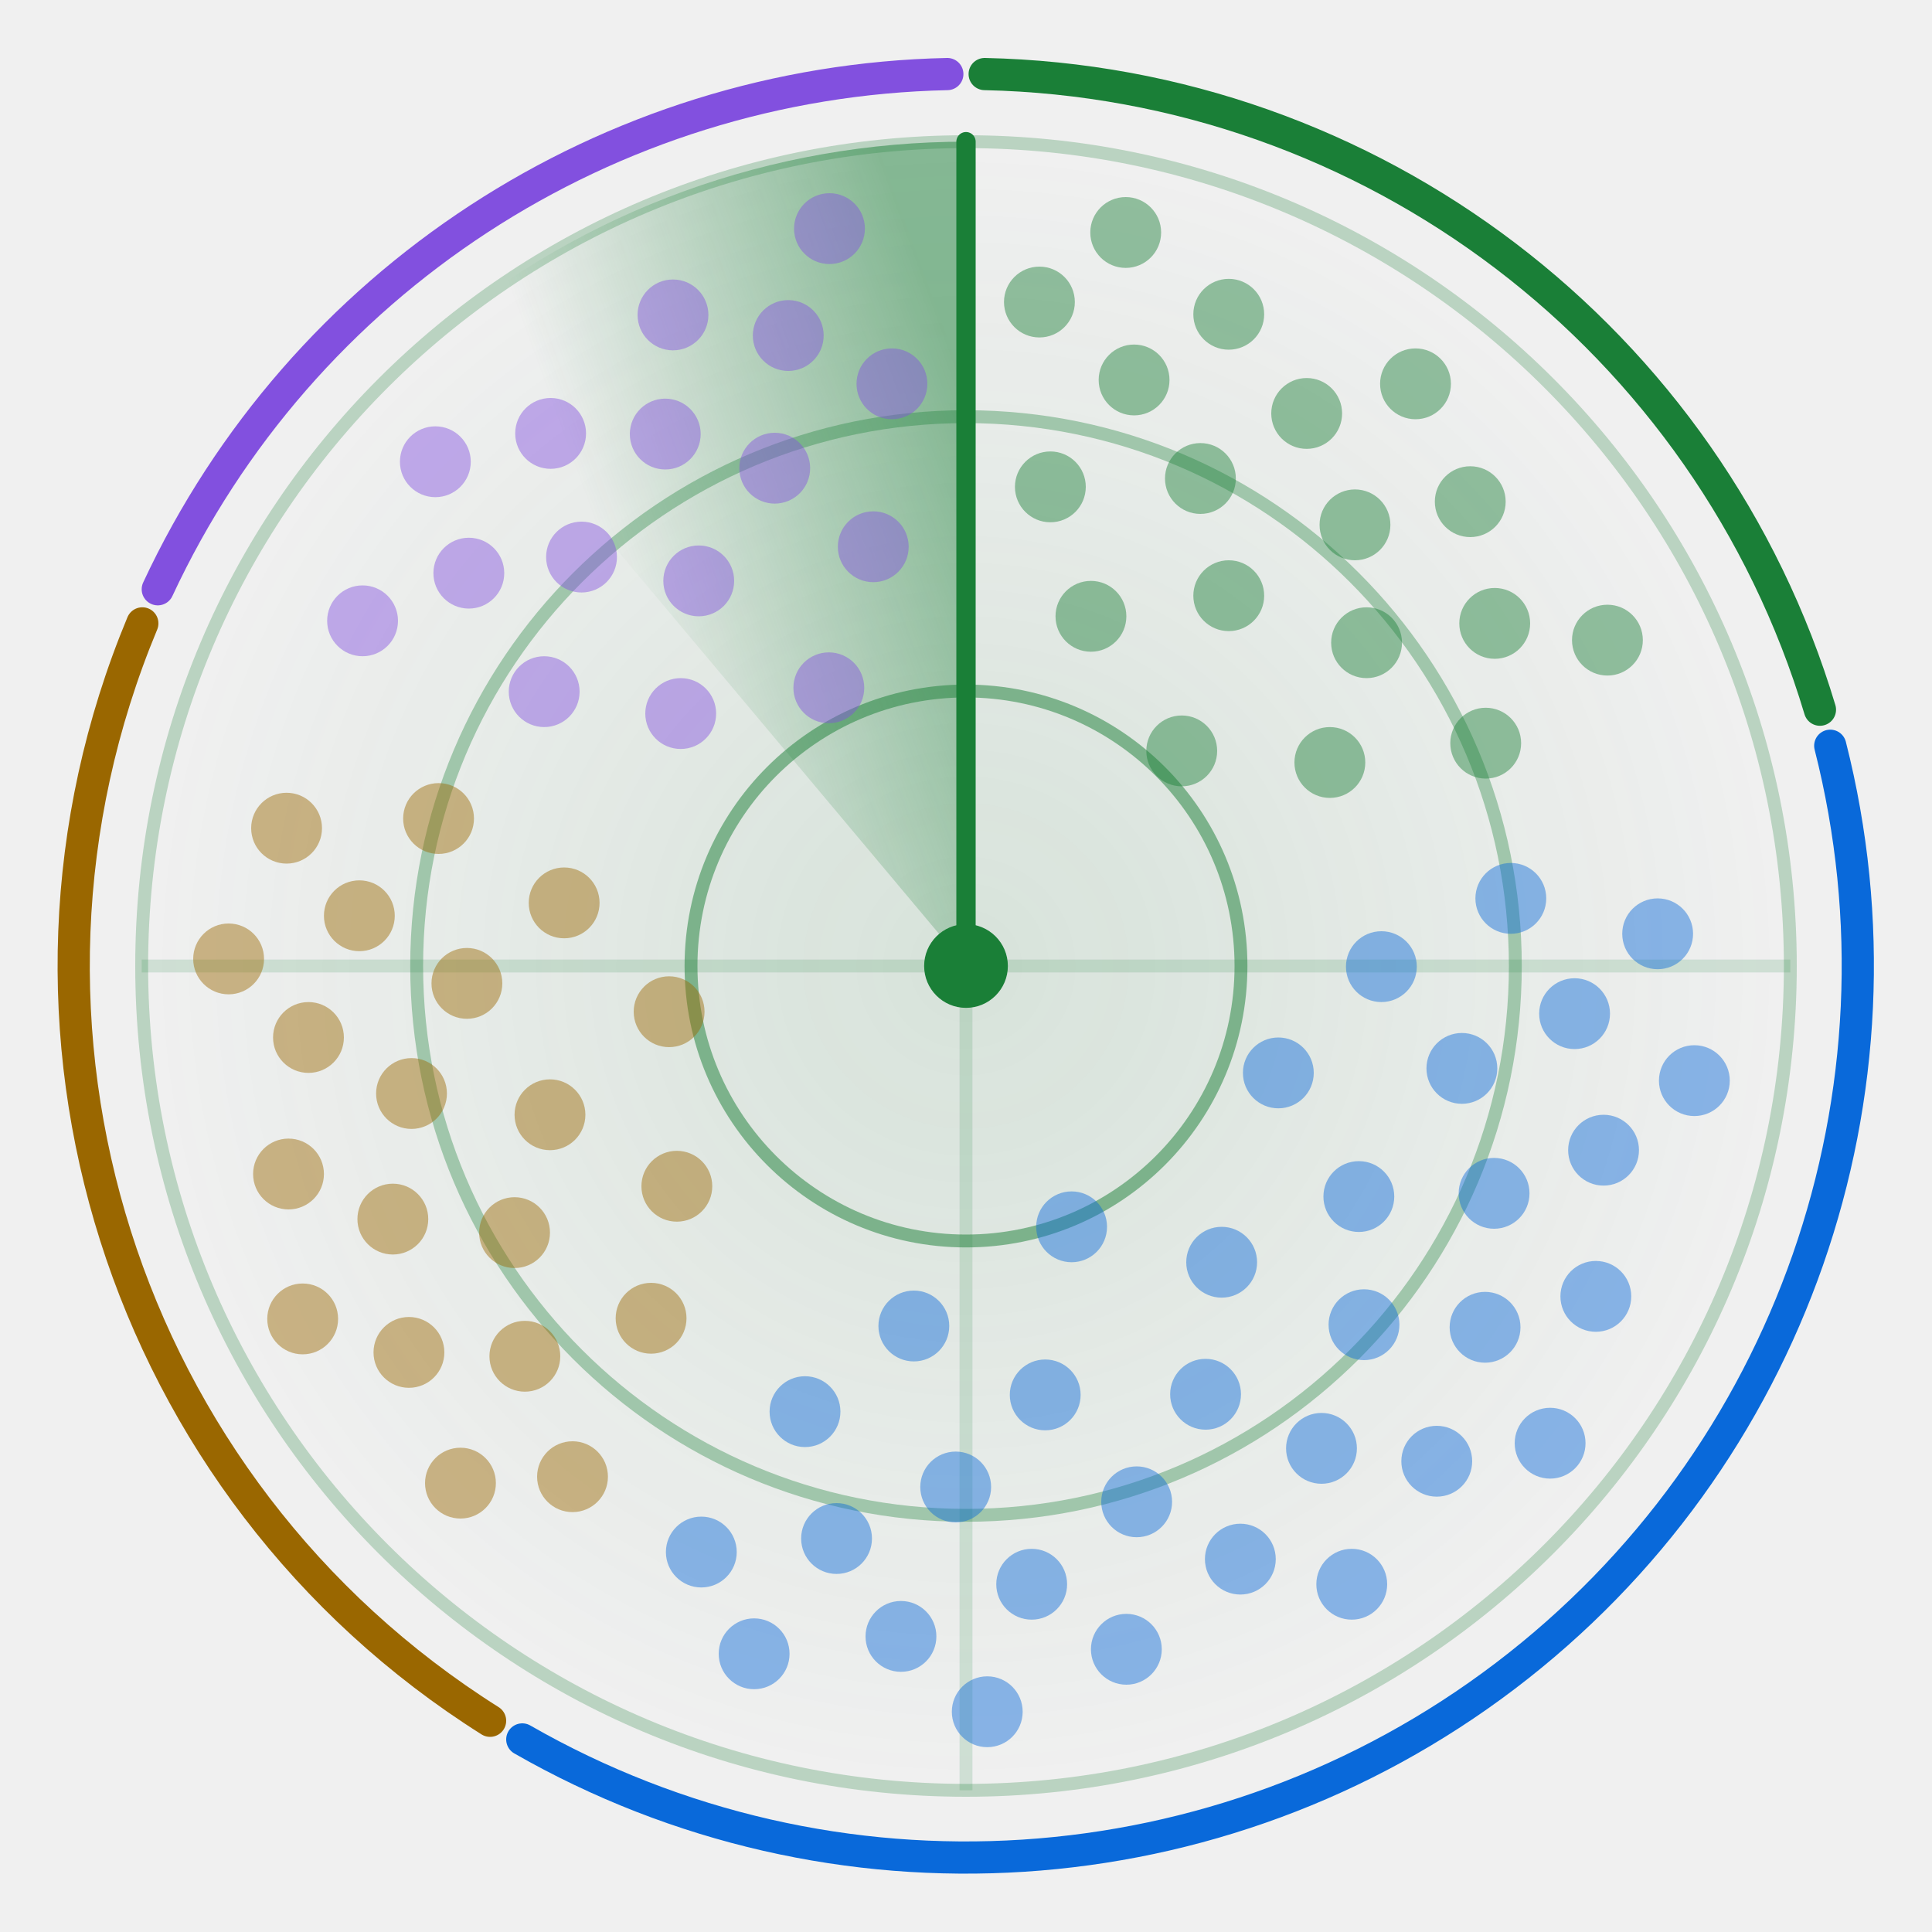
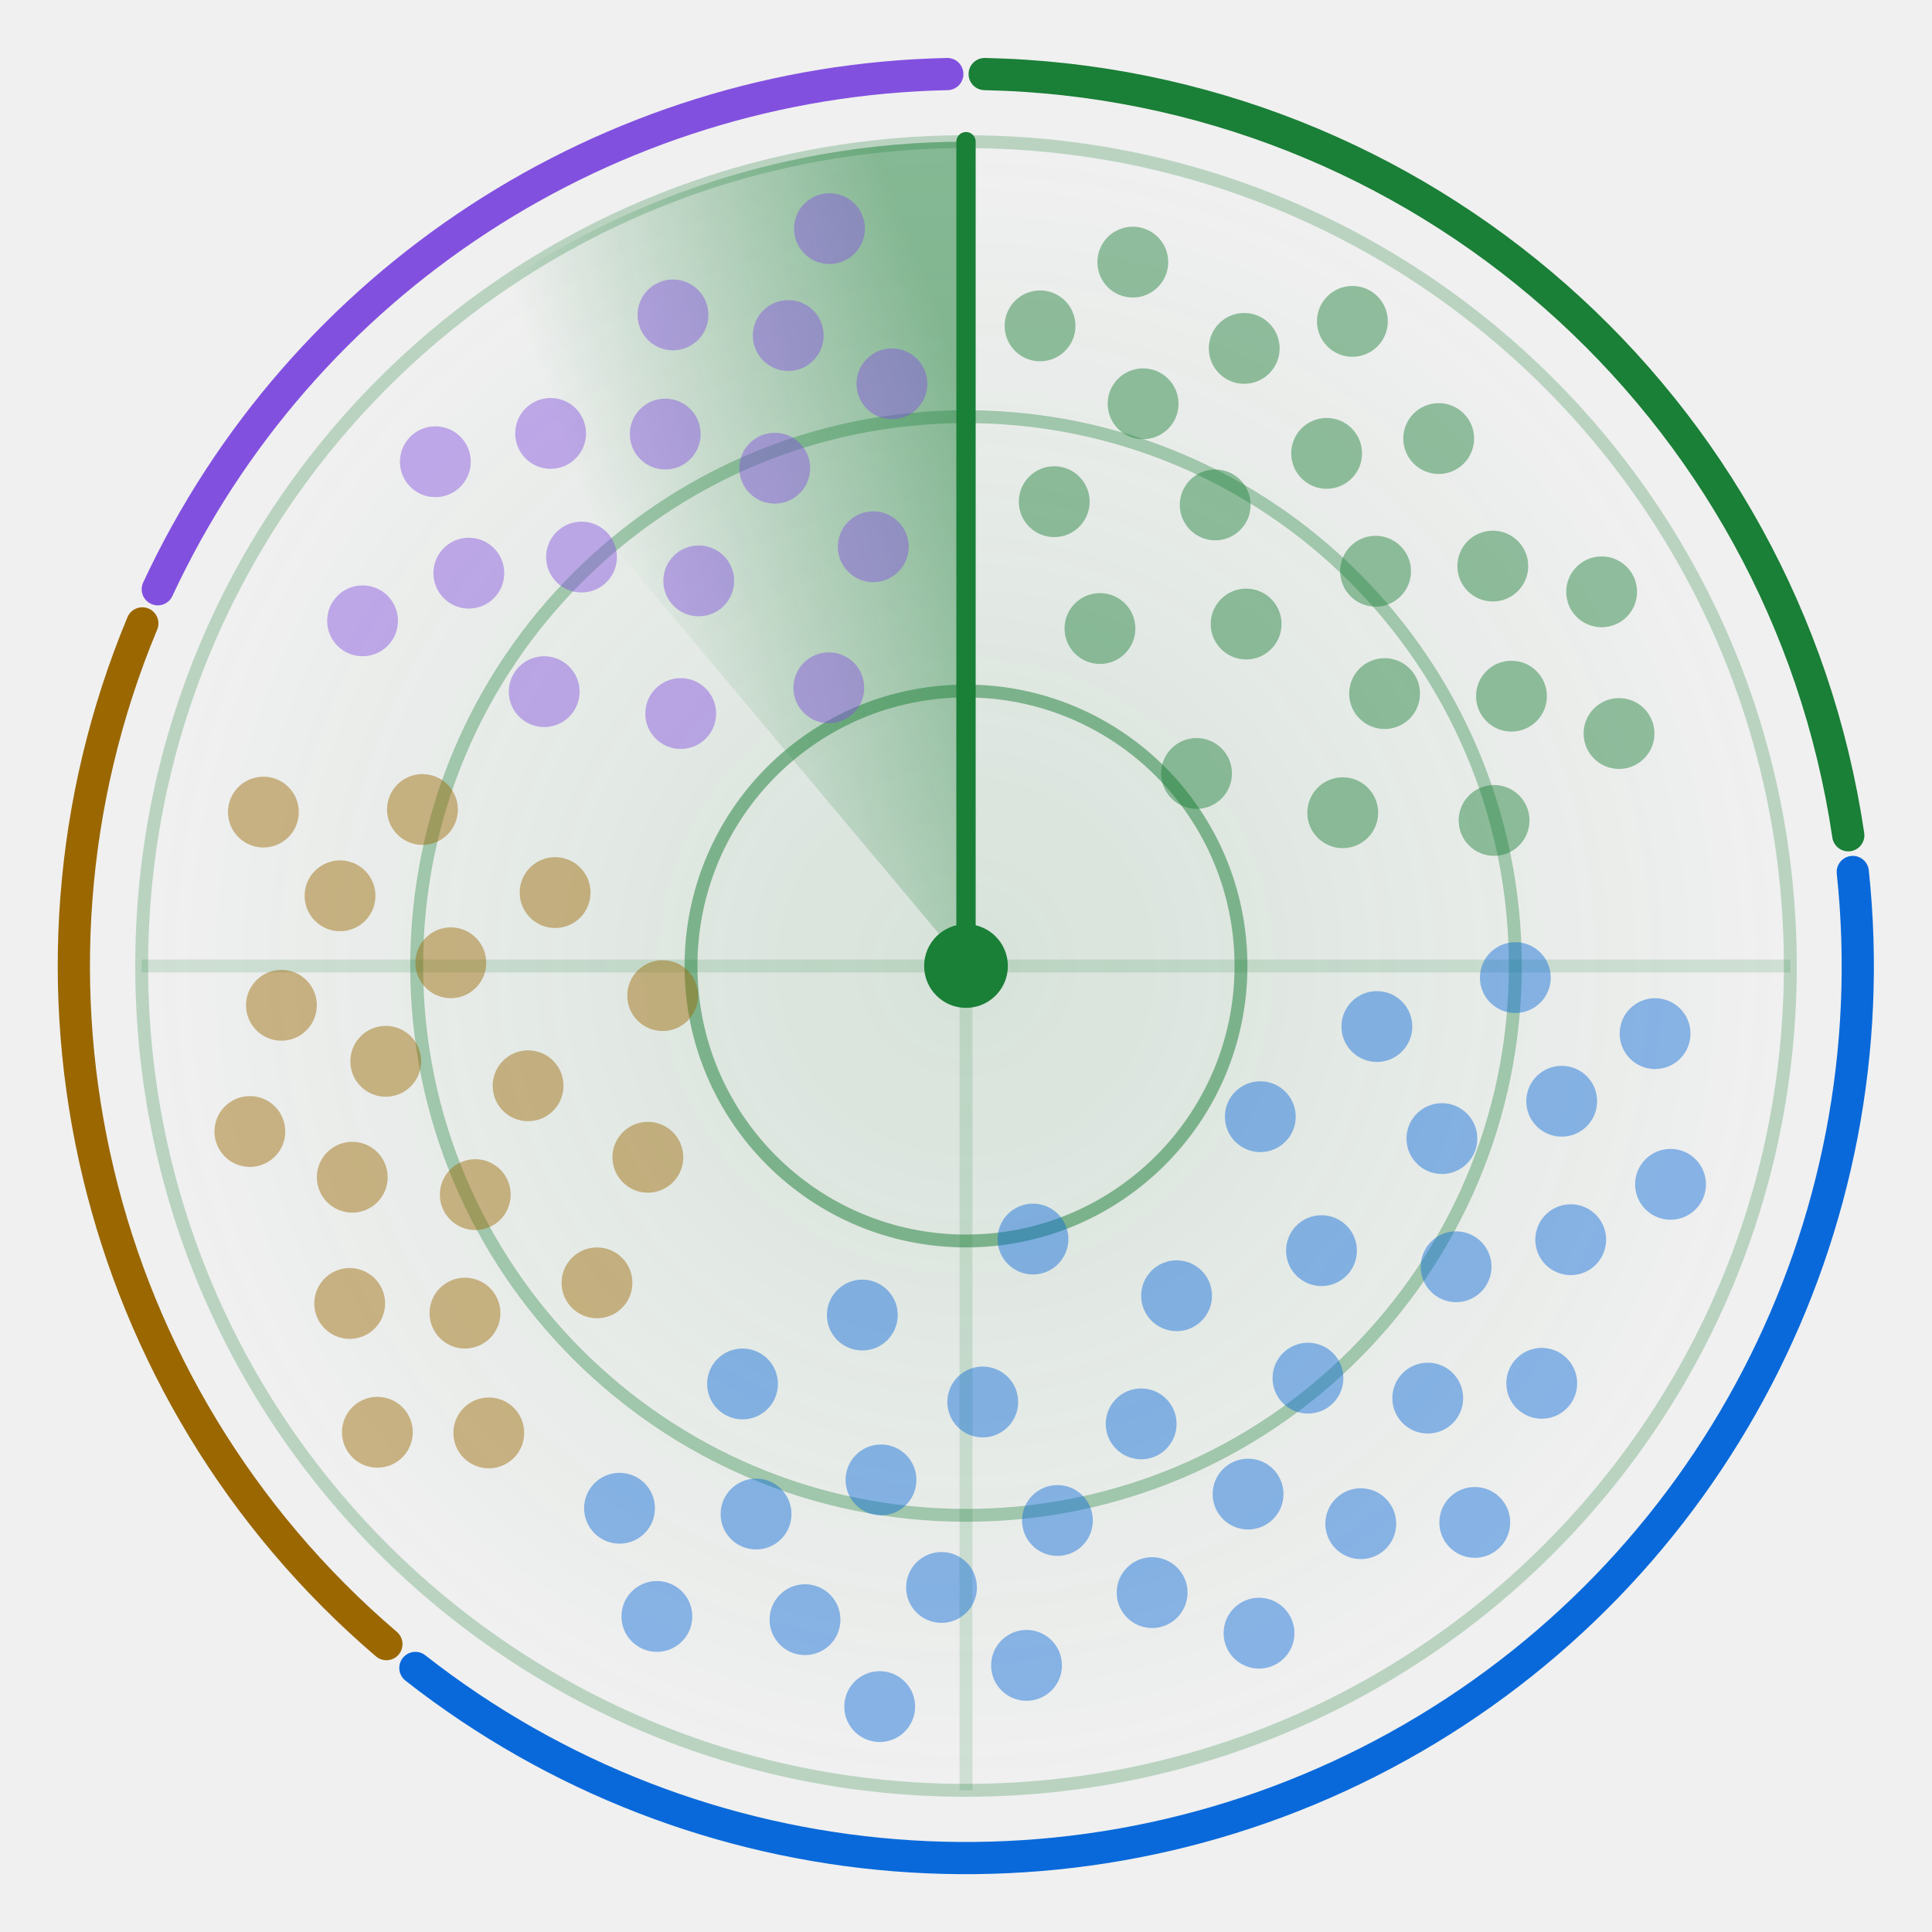
<svg xmlns="http://www.w3.org/2000/svg" width="300" height="300" viewBox="0 0 300 300" role="img" aria-labelledby="title">
  <style>.card{fill:#ffffff;stroke:#d1d9e0}.t{fill:#1f2328}.m{fill:#59636e}.ring{stroke:#1a7f37}.hub{fill:#1a7f37}.beam{stroke:#1a7f37}.s0,.s1,.g0,.g1{stop-color:#1a7f37}.a0{stop-color:#1a7f37}.a1{stop-color:#0969da}.dot.agents,.key.agents{fill:#1a7f37}.rim.agents{stroke:#1a7f37}.dot.apis,.key.apis{fill:#0969da}.rim.apis{stroke:#0969da}.dot.trials,.key.trials{fill:#9a6700}.rim.trials{stroke:#9a6700}.dot.aggregators,.key.aggregators{fill:#8250df}.rim.aggregators{stroke:#8250df}@media (prefers-color-scheme: dark) {.card{fill:#0d1117;stroke:#3d444d}.t{fill:#f0f6fc}.m{fill:#9198a1}.ring{stroke:#3fb950}.hub{fill:#3fb950}.beam{stroke:#3fb950}.s0,.s1,.g0,.g1{stop-color:#3fb950}.a0{stop-color:#3fb950}.a1{stop-color:#4493f8}.dot.agents,.key.agents{fill:#3fb950}.rim.agents{stroke:#3fb950}.dot.apis,.key.apis{fill:#4493f8}.rim.apis{stroke:#4493f8}.dot.trials,.key.trials{fill:#d29922}.rim.trials{stroke:#d29922}.dot.aggregators,.key.aggregators{fill:#ab7df8}.rim.aggregators{stroke:#ab7df8}}.rim{fill:none}.s0{stop-opacity:.5}.s1,.g1{stop-opacity:0}.g0{stop-opacity:.12}.dot{opacity:.45;animation:ping 6s linear infinite}@keyframes ping{0%,4%{opacity:1}55%,100%{opacity:.45}}.turning{animation:turn 6s linear infinite}@keyframes turn{to{transform:rotate(360deg)}}@media (prefers-reduced-motion: reduce) {.dot { animation: none; opacity: 1 } .turning { animation: none }}</style>
  <defs>
    <radialGradient id="glow">
      <stop class="g0" offset="0" />
      <stop class="g1" offset="1" />
    </radialGradient>
  </defs>
  <circle cx="150.0" cy="150.0" r="128.0" fill="url(#glow)" />
  <circle class="ring" cx="150.0" cy="150.0" r="42.7" fill="none" stroke-width="2" stroke-opacity=".5" />
  <circle class="ring" cx="150.0" cy="150.0" r="85.3" fill="none" stroke-width="2" stroke-opacity=".35" />
  <circle class="ring" cx="150.0" cy="150.0" r="128.0" fill="none" stroke-width="2" stroke-opacity=".25" />
  <path class="ring" d="M22.0 150.0H278.0M150.0 22.0V278.0" stroke-width="2" stroke-opacity=".15" />
-   <path class="rim agents" d="M152.9 11.5A138.5 138.5 0 0 1 282.6 110.2" stroke-width="5" stroke-linecap="round" />
-   <path class="rim apis" d="M284.2 115.8A138.5 138.5 0 0 1 81.1 270.1" stroke-width="5" stroke-linecap="round" />
-   <path class="rim trials" d="M76.1 267.2A138.5 138.5 0 0 1 22.1 96.8" stroke-width="5" stroke-linecap="round" />
+   <path class="rim agents" d="M152.9 11.5A138.5 138.5 0 0 1 287.0 129.7" stroke-width="5" stroke-linecap="round" />
+   <path class="rim apis" d="M287.7 135.4A138.5 138.5 0 0 1 64.5 259.0" stroke-width="5" stroke-linecap="round" />
+   <path class="rim trials" d="M60.0 255.3A138.5 138.5 0 0 1 22.1 96.8" stroke-width="5" stroke-linecap="round" />
  <path class="rim aggregators" d="M24.5 91.5A138.5 138.5 0 0 1 147.1 11.5" stroke-width="5" stroke-linecap="round" />
  <defs>
    <linearGradient id="sweep" gradientUnits="userSpaceOnUse" x1="150.0" y1="60.4" x2="92.4" y2="81.4">
      <stop class="s0" offset="0" />
      <stop class="s1" offset="1" />
    </linearGradient>
  </defs>
  <g class="turning" style="transform-origin:150.0px 150.0px">
    <path fill="url(#sweep)" d="M150.0 150.0L67.7 51.9A128.0 128.0 0 0 1 150.0 22.0Z" />
    <line class="beam" x1="150.0" y1="150.0" x2="150.0" y2="22.0" stroke-width="3" stroke-linecap="round" />
  </g>
-   <circle class="dot agents" cx="183.5" cy="116.6" r="5.5" style="animation-delay:0.75s" />
-   <circle class="dot agents" cx="169.4" cy="95.7" r="5.5" style="animation-delay:0.33s" />
-   <circle class="dot agents" cx="206.5" cy="118.4" r="5.5" style="animation-delay:1.01s" />
-   <circle class="dot agents" cx="190.8" cy="92.5" r="5.5" style="animation-delay:0.59s" />
-   <circle class="dot agents" cx="163.1" cy="75.6" r="5.5" style="animation-delay:0.17s" />
-   <circle class="dot agents" cx="212.2" cy="99.8" r="5.5" style="animation-delay:0.85s" />
-   <circle class="dot agents" cx="186.4" cy="74.3" r="5.5" style="animation-delay:0.43s" />
-   <circle class="dot agents" cx="230.7" cy="115.4" r="5.5" style="animation-delay:1.11s" />
-   <circle class="dot agents" cx="210.4" cy="81.5" r="5.5" style="animation-delay:0.69s" />
-   <circle class="dot agents" cx="176.1" cy="59.0" r="5.5" style="animation-delay:0.27s" />
-   <circle class="dot agents" cx="232.1" cy="96.8" r="5.5" style="animation-delay:0.95s" />
-   <circle class="dot agents" cx="202.9" cy="64.2" r="5.5" style="animation-delay:0.53s" />
-   <circle class="dot agents" cx="161.4" cy="46.9" r="5.5" style="animation-delay:0.10s" />
-   <circle class="dot agents" cx="228.3" cy="77.9" r="5.5" style="animation-delay:0.79s" />
-   <circle class="dot agents" cx="190.8" cy="48.8" r="5.5" style="animation-delay:0.37s" />
-   <circle class="dot agents" cx="249.6" cy="99.4" r="5.5" style="animation-delay:1.05s" />
-   <circle class="dot agents" cx="219.8" cy="59.6" r="5.5" style="animation-delay:0.63s" />
-   <circle class="dot agents" cx="174.8" cy="36.1" r="5.5" style="animation-delay:0.20s" />
-   <circle class="dot apis" cx="166.4" cy="190.5" r="5.5" style="animation-delay:2.63s" />
-   <circle class="dot apis" cx="198.5" cy="166.6" r="5.5" style="animation-delay:1.81s" />
-   <circle class="dot apis" cx="141.9" cy="205.9" r="5.5" style="animation-delay:3.14s" />
-   <circle class="dot apis" cx="189.7" cy="196.0" r="5.5" style="animation-delay:2.32s" />
-   <circle class="dot apis" cx="214.5" cy="150.1" r="5.5" style="animation-delay:1.50s" />
-   <circle class="dot apis" cx="162.3" cy="216.6" r="5.5" style="animation-delay:2.83s" />
-   <circle class="dot apis" cx="211.0" cy="185.8" r="5.5" style="animation-delay:2.01s" />
-   <circle class="dot apis" cx="125.0" cy="219.2" r="5.5" style="animation-delay:3.33s" />
-   <circle class="dot apis" cx="187.2" cy="216.5" r="5.5" style="animation-delay:2.51s" />
-   <circle class="dot apis" cx="227.0" cy="165.9" r="5.5" style="animation-delay:1.69s" />
-   <circle class="dot apis" cx="148.4" cy="230.9" r="5.5" style="animation-delay:3.02s" />
-   <circle class="dot apis" cx="211.8" cy="205.7" r="5.5" style="animation-delay:2.20s" />
-   <circle class="dot apis" cx="234.6" cy="139.5" r="5.5" style="animation-delay:1.38s" />
-   <circle class="dot apis" cx="176.5" cy="233.2" r="5.5" style="animation-delay:2.71s" />
-   <circle class="dot apis" cx="232.0" cy="185.3" r="5.5" style="animation-delay:1.89s" />
-   <circle class="dot apis" cx="129.9" cy="238.9" r="5.5" style="animation-delay:3.21s" />
-   <circle class="dot apis" cx="205.2" cy="224.9" r="5.5" style="animation-delay:2.39s" />
-   <circle class="dot apis" cx="244.5" cy="157.4" r="5.5" style="animation-delay:1.58s" />
-   <circle class="dot apis" cx="160.2" cy="246.0" r="5.5" style="animation-delay:2.90s" />
-   <circle class="dot apis" cx="230.6" cy="206.1" r="5.5" style="animation-delay:2.08s" />
-   <circle class="dot apis" cx="108.9" cy="241.0" r="5.5" style="animation-delay:3.40s" />
-   <circle class="dot apis" cx="192.6" cy="242.1" r="5.5" style="animation-delay:2.59s" />
-   <circle class="dot apis" cx="249.0" cy="178.6" r="5.5" style="animation-delay:1.77s" />
-   <circle class="dot apis" cx="139.9" cy="254.1" r="5.5" style="animation-delay:3.09s" />
-   <circle class="dot apis" cx="223.1" cy="226.9" r="5.5" style="animation-delay:2.27s" />
-   <circle class="dot apis" cx="257.4" cy="145.0" r="5.5" style="animation-delay:1.46s" />
-   <circle class="dot apis" cx="174.9" cy="256.1" r="5.5" style="animation-delay:2.78s" />
-   <circle class="dot apis" cx="247.8" cy="201.3" r="5.5" style="animation-delay:1.96s" />
-   <circle class="dot apis" cx="117.1" cy="256.8" r="5.5" style="animation-delay:3.29s" />
-   <circle class="dot apis" cx="209.9" cy="246.0" r="5.5" style="animation-delay:2.47s" />
-   <circle class="dot apis" cx="263.1" cy="167.8" r="5.5" style="animation-delay:1.65s" />
-   <circle class="dot apis" cx="153.3" cy="265.8" r="5.5" style="animation-delay:2.97s" />
-   <circle class="dot apis" cx="240.7" cy="224.1" r="5.5" style="animation-delay:2.15s" />
-   <circle class="dot trials" cx="103.9" cy="157.1" r="5.5" style="animation-delay:4.35s" />
-   <circle class="dot trials" cx="105.1" cy="184.2" r="5.5" style="animation-delay:3.88s" />
-   <circle class="dot trials" cx="87.6" cy="140.2" r="5.5" style="animation-delay:4.65s" />
-   <circle class="dot trials" cx="85.4" cy="173.1" r="5.5" style="animation-delay:4.17s" />
-   <circle class="dot trials" cx="101.1" cy="204.7" r="5.5" style="animation-delay:3.70s" />
-   <circle class="dot trials" cx="72.5" cy="152.7" r="5.5" style="animation-delay:4.47s" />
-   <circle class="dot trials" cx="79.9" cy="191.4" r="5.5" style="animation-delay:3.99s" />
-   <circle class="dot trials" cx="68.1" cy="127.1" r="5.5" style="animation-delay:4.76s" />
-   <circle class="dot trials" cx="63.9" cy="169.8" r="5.5" style="animation-delay:4.28s" />
-   <circle class="dot trials" cx="81.5" cy="210.6" r="5.5" style="animation-delay:3.81s" />
-   <circle class="dot trials" cx="55.8" cy="142.2" r="5.5" style="animation-delay:4.58s" />
-   <circle class="dot trials" cx="61.0" cy="189.3" r="5.5" style="animation-delay:4.10s" />
-   <circle class="dot trials" cx="88.9" cy="229.3" r="5.5" style="animation-delay:3.63s" />
-   <circle class="dot trials" cx="47.9" cy="161.1" r="5.5" style="animation-delay:4.40s" />
-   <circle class="dot trials" cx="63.5" cy="210.0" r="5.5" style="animation-delay:3.92s" />
-   <circle class="dot trials" cx="44.5" cy="128.6" r="5.5" style="animation-delay:4.69s" />
-   <circle class="dot trials" cx="44.8" cy="182.3" r="5.5" style="animation-delay:4.22s" />
-   <circle class="dot trials" cx="71.5" cy="230.3" r="5.5" style="animation-delay:3.74s" />
-   <circle class="dot trials" cx="35.5" cy="148.9" r="5.5" style="animation-delay:4.51s" />
-   <circle class="dot trials" cx="47.0" cy="204.8" r="5.5" style="animation-delay:4.03s" />
+   <circle class="dot agents" cx="185.8" cy="120.1" r="5.5" style="animation-delay:0.84s" />
+   <circle class="dot agents" cx="170.8" cy="97.6" r="5.5" style="animation-delay:0.36s" />
+   <circle class="dot agents" cx="208.5" cy="126.2" r="5.5" style="animation-delay:1.13s" />
+   <circle class="dot agents" cx="193.5" cy="96.9" r="5.5" style="animation-delay:0.65s" />
+   <circle class="dot agents" cx="163.7" cy="77.9" r="5.5" style="animation-delay:0.18s" />
+   <circle class="dot agents" cx="215.0" cy="107.7" r="5.5" style="animation-delay:0.95s" />
+   <circle class="dot agents" cx="188.7" cy="78.4" r="5.5" style="animation-delay:0.47s" />
+   <circle class="dot agents" cx="232.0" cy="127.4" r="5.5" style="animation-delay:1.24s" />
+   <circle class="dot agents" cx="213.6" cy="88.7" r="5.5" style="animation-delay:0.77s" />
+   <circle class="dot agents" cx="177.5" cy="62.7" r="5.5" style="animation-delay:0.29s" />
+   <circle class="dot agents" cx="234.7" cy="108.1" r="5.5" style="animation-delay:1.06s" />
+   <circle class="dot agents" cx="206.0" cy="70.4" r="5.5" style="animation-delay:0.59s" />
+   <circle class="dot agents" cx="161.5" cy="50.6" r="5.5" style="animation-delay:0.11s" />
+   <circle class="dot agents" cx="231.8" cy="87.9" r="5.5" style="animation-delay:0.88s" />
+   <circle class="dot agents" cx="193.2" cy="54.1" r="5.5" style="animation-delay:0.40s" />
+   <circle class="dot agents" cx="251.4" cy="113.9" r="5.5" style="animation-delay:1.17s" />
+   <circle class="dot agents" cx="223.4" cy="68.1" r="5.5" style="animation-delay:0.70s" />
+   <circle class="dot agents" cx="175.9" cy="40.7" r="5.5" style="animation-delay:0.22s" />
+   <circle class="dot agents" cx="248.7" cy="91.9" r="5.5" style="animation-delay:0.99s" />
+   <circle class="dot agents" cx="210.0" cy="49.9" r="5.5" style="animation-delay:0.52s" />
+   <circle class="dot apis" cx="160.4" cy="192.4" r="5.5" style="animation-delay:2.77s" />
+   <circle class="dot apis" cx="195.7" cy="173.4" r="5.5" style="animation-delay:1.95s" />
+   <circle class="dot apis" cx="133.9" cy="204.2" r="5.5" style="animation-delay:3.28s" />
+   <circle class="dot apis" cx="182.7" cy="201.2" r="5.5" style="animation-delay:2.46s" />
+   <circle class="dot apis" cx="213.8" cy="159.4" r="5.5" style="animation-delay:1.64s" />
+   <circle class="dot apis" cx="152.6" cy="217.7" r="5.5" style="animation-delay:2.96s" />
+   <circle class="dot apis" cx="205.2" cy="194.2" r="5.5" style="animation-delay:2.14s" />
+   <circle class="dot apis" cx="115.3" cy="214.9" r="5.5" style="animation-delay:3.47s" />
+   <circle class="dot apis" cx="177.2" cy="221.1" r="5.5" style="animation-delay:2.65s" />
+   <circle class="dot apis" cx="223.9" cy="176.8" r="5.5" style="animation-delay:1.83s" />
+   <circle class="dot apis" cx="136.8" cy="229.8" r="5.5" style="animation-delay:3.16s" />
+   <circle class="dot apis" cx="203.1" cy="214.0" r="5.5" style="animation-delay:2.34s" />
+   <circle class="dot apis" cx="235.3" cy="151.8" r="5.5" style="animation-delay:1.52s" />
+   <circle class="dot apis" cx="164.2" cy="236.1" r="5.5" style="animation-delay:2.84s" />
+   <circle class="dot apis" cx="226.1" cy="196.7" r="5.5" style="animation-delay:2.03s" />
+   <circle class="dot apis" cx="117.4" cy="235.1" r="5.5" style="animation-delay:3.35s" />
+   <circle class="dot apis" cx="193.8" cy="232.0" r="5.5" style="animation-delay:2.53s" />
+   <circle class="dot apis" cx="242.5" cy="171.0" r="5.5" style="animation-delay:1.71s" />
+   <circle class="dot apis" cx="146.2" cy="246.5" r="5.5" style="animation-delay:3.04s" />
+   <circle class="dot apis" cx="221.7" cy="217.1" r="5.5" style="animation-delay:2.22s" />
+   <circle class="dot apis" cx="96.2" cy="234.2" r="5.5" style="animation-delay:3.54s" />
+   <circle class="dot apis" cx="178.9" cy="247.3" r="5.5" style="animation-delay:2.72s" />
+   <circle class="dot apis" cx="243.9" cy="192.5" r="5.5" style="animation-delay:1.91s" />
+   <circle class="dot apis" cx="125.0" cy="251.5" r="5.5" style="animation-delay:3.23s" />
+   <circle class="dot apis" cx="211.3" cy="236.6" r="5.5" style="animation-delay:2.41s" />
+   <circle class="dot apis" cx="257.0" cy="160.5" r="5.5" style="animation-delay:1.59s" />
+   <circle class="dot apis" cx="159.4" cy="258.6" r="5.5" style="animation-delay:2.92s" />
+   <circle class="dot apis" cx="239.4" cy="214.8" r="5.5" style="animation-delay:2.10s" />
+   <circle class="dot apis" cx="102.0" cy="251.0" r="5.5" style="animation-delay:3.42s" />
+   <circle class="dot apis" cx="195.5" cy="253.6" r="5.5" style="animation-delay:2.61s" />
+   <circle class="dot apis" cx="259.4" cy="183.9" r="5.5" style="animation-delay:1.79s" />
+   <circle class="dot apis" cx="136.6" cy="265.0" r="5.5" style="animation-delay:3.11s" />
+   <circle class="dot apis" cx="229.0" cy="236.4" r="5.5" style="animation-delay:2.29s" />
+   <circle class="dot trials" cx="102.9" cy="154.6" r="5.5" style="animation-delay:4.41s" />
+   <circle class="dot trials" cx="100.6" cy="179.7" r="5.5" style="animation-delay:3.98s" />
+   <circle class="dot trials" cx="86.2" cy="138.6" r="5.5" style="animation-delay:4.67s" />
+   <circle class="dot trials" cx="82.0" cy="168.6" r="5.5" style="animation-delay:4.24s" />
+   <circle class="dot trials" cx="92.7" cy="199.2" r="5.5" style="animation-delay:3.82s" />
+   <circle class="dot trials" cx="70.0" cy="149.5" r="5.5" style="animation-delay:4.51s" />
+   <circle class="dot trials" cx="73.8" cy="185.5" r="5.5" style="animation-delay:4.08s" />
+   <circle class="dot trials" cx="65.6" cy="125.7" r="5.5" style="animation-delay:4.77s" />
+   <circle class="dot trials" cx="59.9" cy="164.8" r="5.5" style="animation-delay:4.34s" />
+   <circle class="dot trials" cx="72.2" cy="203.9" r="5.5" style="animation-delay:3.92s" />
+   <circle class="dot trials" cx="52.8" cy="139.1" r="5.5" style="animation-delay:4.61s" />
+   <circle class="dot trials" cx="54.7" cy="182.8" r="5.5" style="animation-delay:4.18s" />
+   <circle class="dot trials" cx="75.9" cy="222.5" r="5.5" style="animation-delay:3.76s" />
+   <circle class="dot trials" cx="43.7" cy="156.1" r="5.5" style="animation-delay:4.44s" />
+   <circle class="dot trials" cx="54.3" cy="202.4" r="5.5" style="animation-delay:4.02s" />
+   <circle class="dot trials" cx="40.9" cy="126.1" r="5.5" style="animation-delay:4.71s" />
+   <circle class="dot trials" cx="38.8" cy="175.7" r="5.5" style="animation-delay:4.28s" />
+   <circle class="dot trials" cx="58.6" cy="222.4" r="5.5" style="animation-delay:3.86s" />
  <circle class="dot aggregators" cx="128.7" cy="106.8" r="5.5" style="animation-delay:5.56s" />
  <circle class="dot aggregators" cx="105.7" cy="110.8" r="5.5" style="animation-delay:5.19s" />
  <circle class="dot aggregators" cx="135.6" cy="84.9" r="5.5" style="animation-delay:5.79s" />
  <circle class="dot aggregators" cx="108.5" cy="90.2" r="5.5" style="animation-delay:5.42s" />
  <circle class="dot aggregators" cx="84.5" cy="107.4" r="5.5" style="animation-delay:5.05s" />
  <circle class="dot aggregators" cx="120.3" cy="72.7" r="5.5" style="animation-delay:5.65s" />
  <circle class="dot aggregators" cx="90.3" cy="86.5" r="5.5" style="animation-delay:5.28s" />
  <circle class="dot aggregators" cx="138.5" cy="59.6" r="5.5" style="animation-delay:5.88s" />
  <circle class="dot aggregators" cx="103.3" cy="67.4" r="5.5" style="animation-delay:5.51s" />
  <circle class="dot aggregators" cx="72.8" cy="89.0" r="5.5" style="animation-delay:5.14s" />
  <circle class="dot aggregators" cx="122.4" cy="52.1" r="5.5" style="animation-delay:5.74s" />
  <circle class="dot aggregators" cx="85.5" cy="67.3" r="5.5" style="animation-delay:5.37s" />
  <circle class="dot aggregators" cx="56.3" cy="96.4" r="5.5" style="animation-delay:5.00s" />
  <circle class="dot aggregators" cx="104.5" cy="48.9" r="5.5" style="animation-delay:5.60s" />
  <circle class="dot aggregators" cx="67.6" cy="71.7" r="5.5" style="animation-delay:5.23s" />
  <circle class="dot aggregators" cx="128.8" cy="35.5" r="5.5" style="animation-delay:5.83s" />
  <circle class="hub" cx="150.0" cy="150.0" r="6.5" />
</svg>
